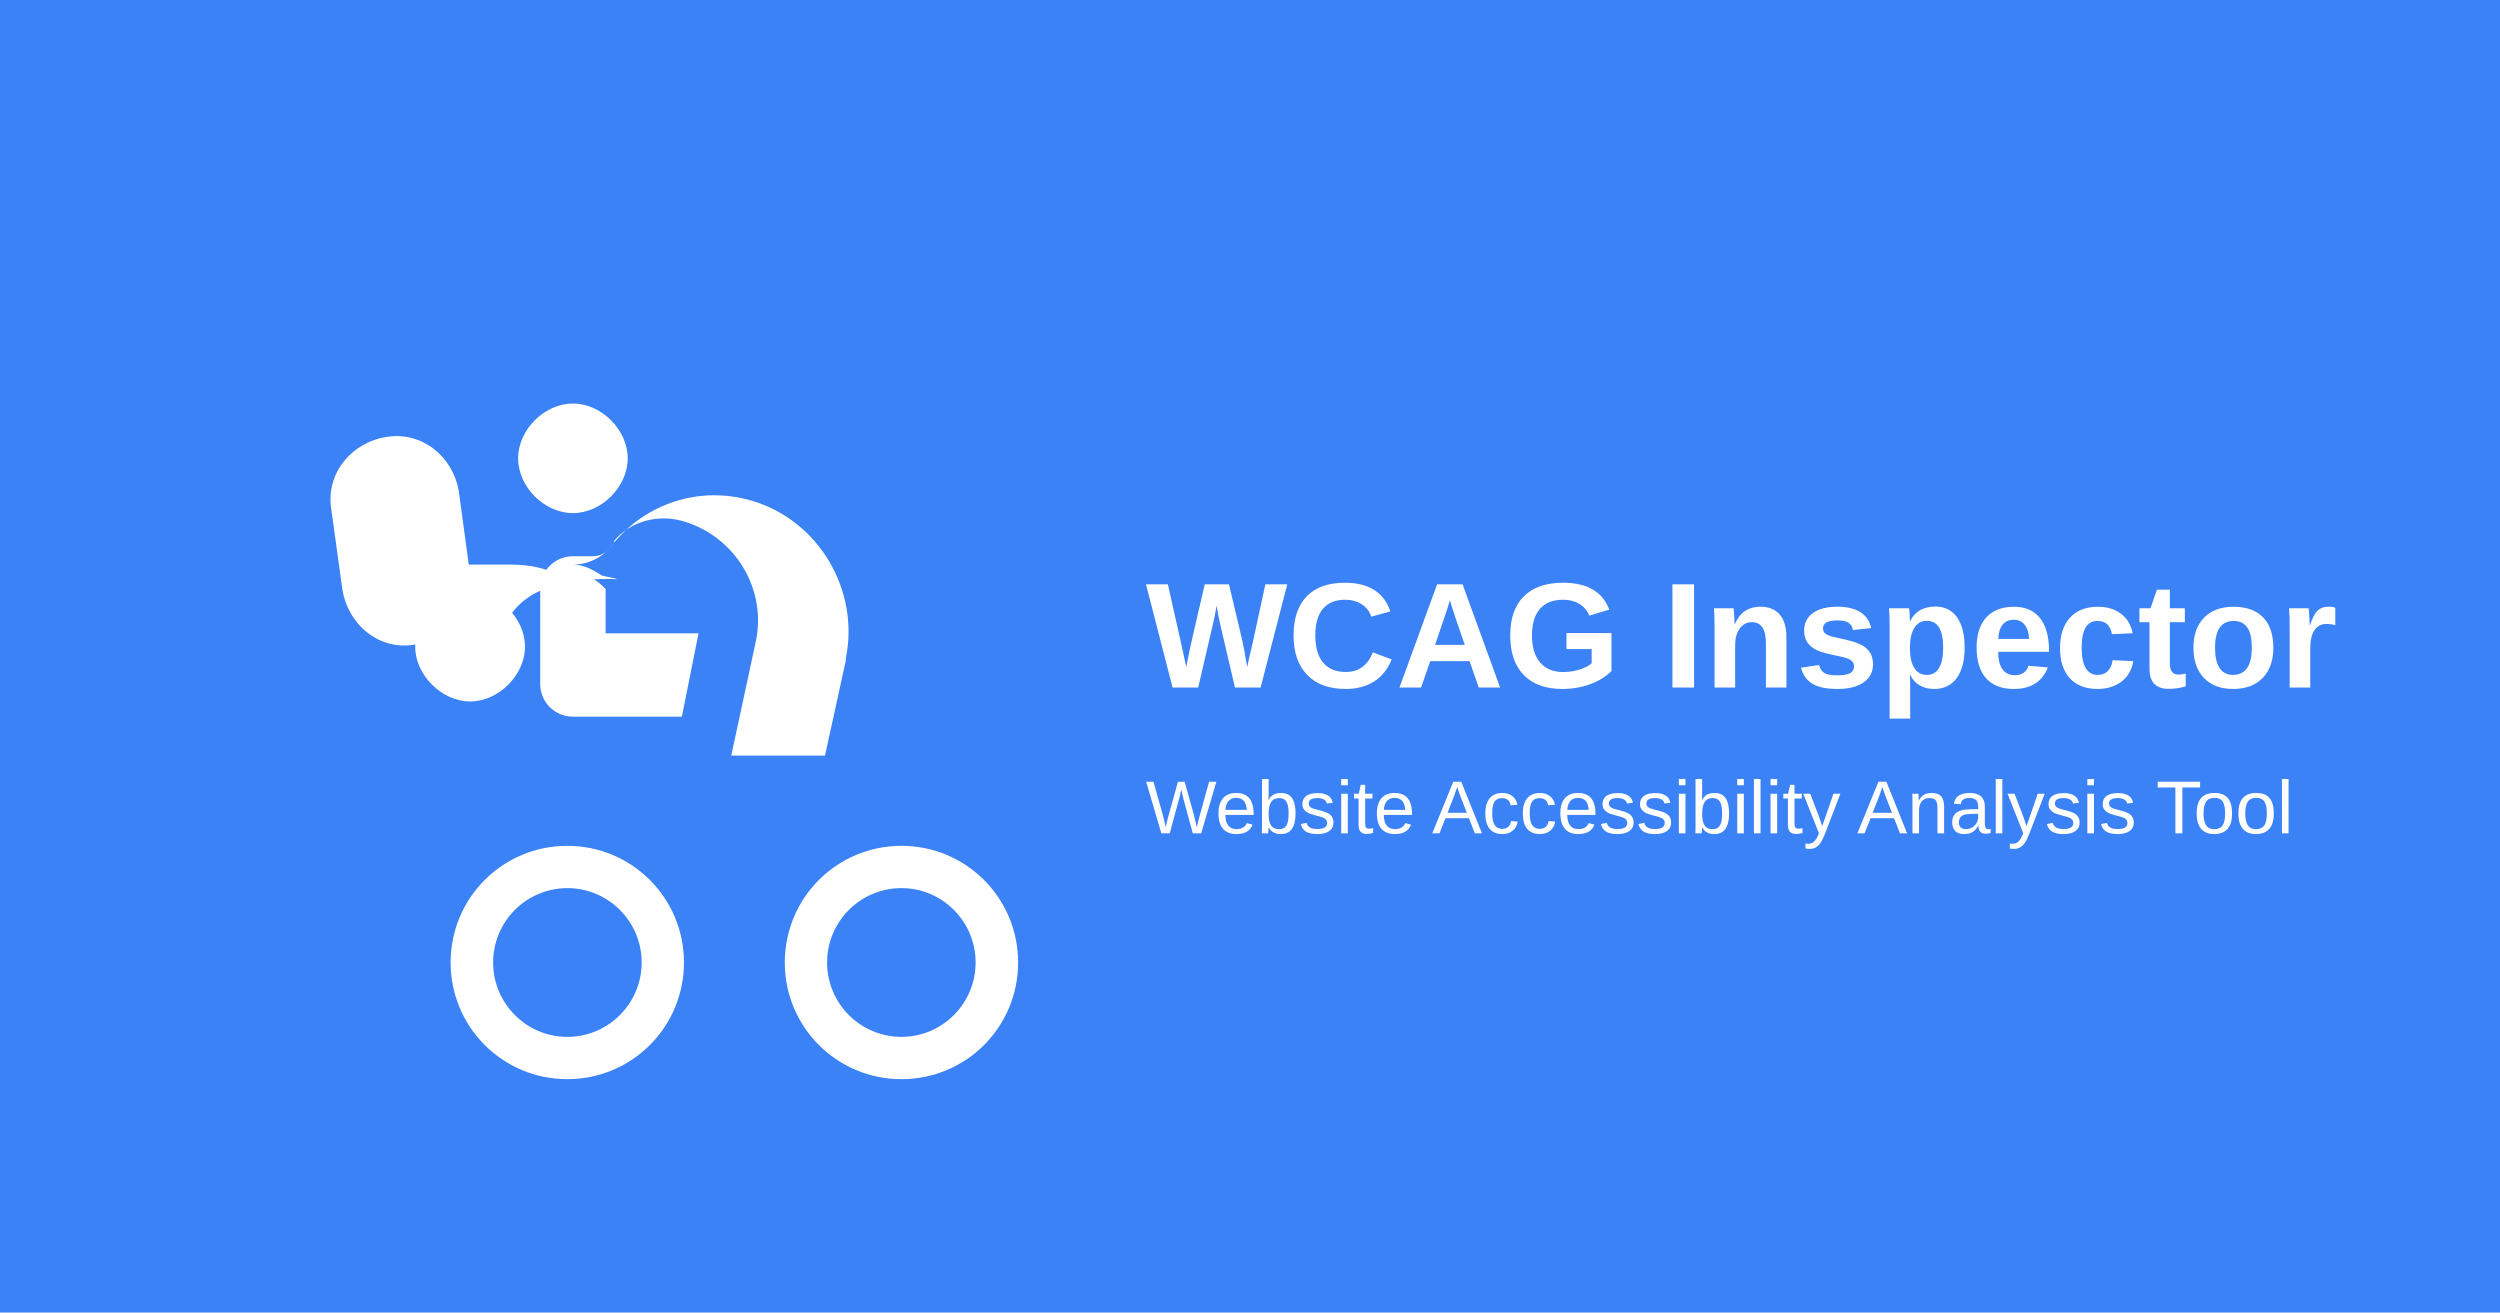
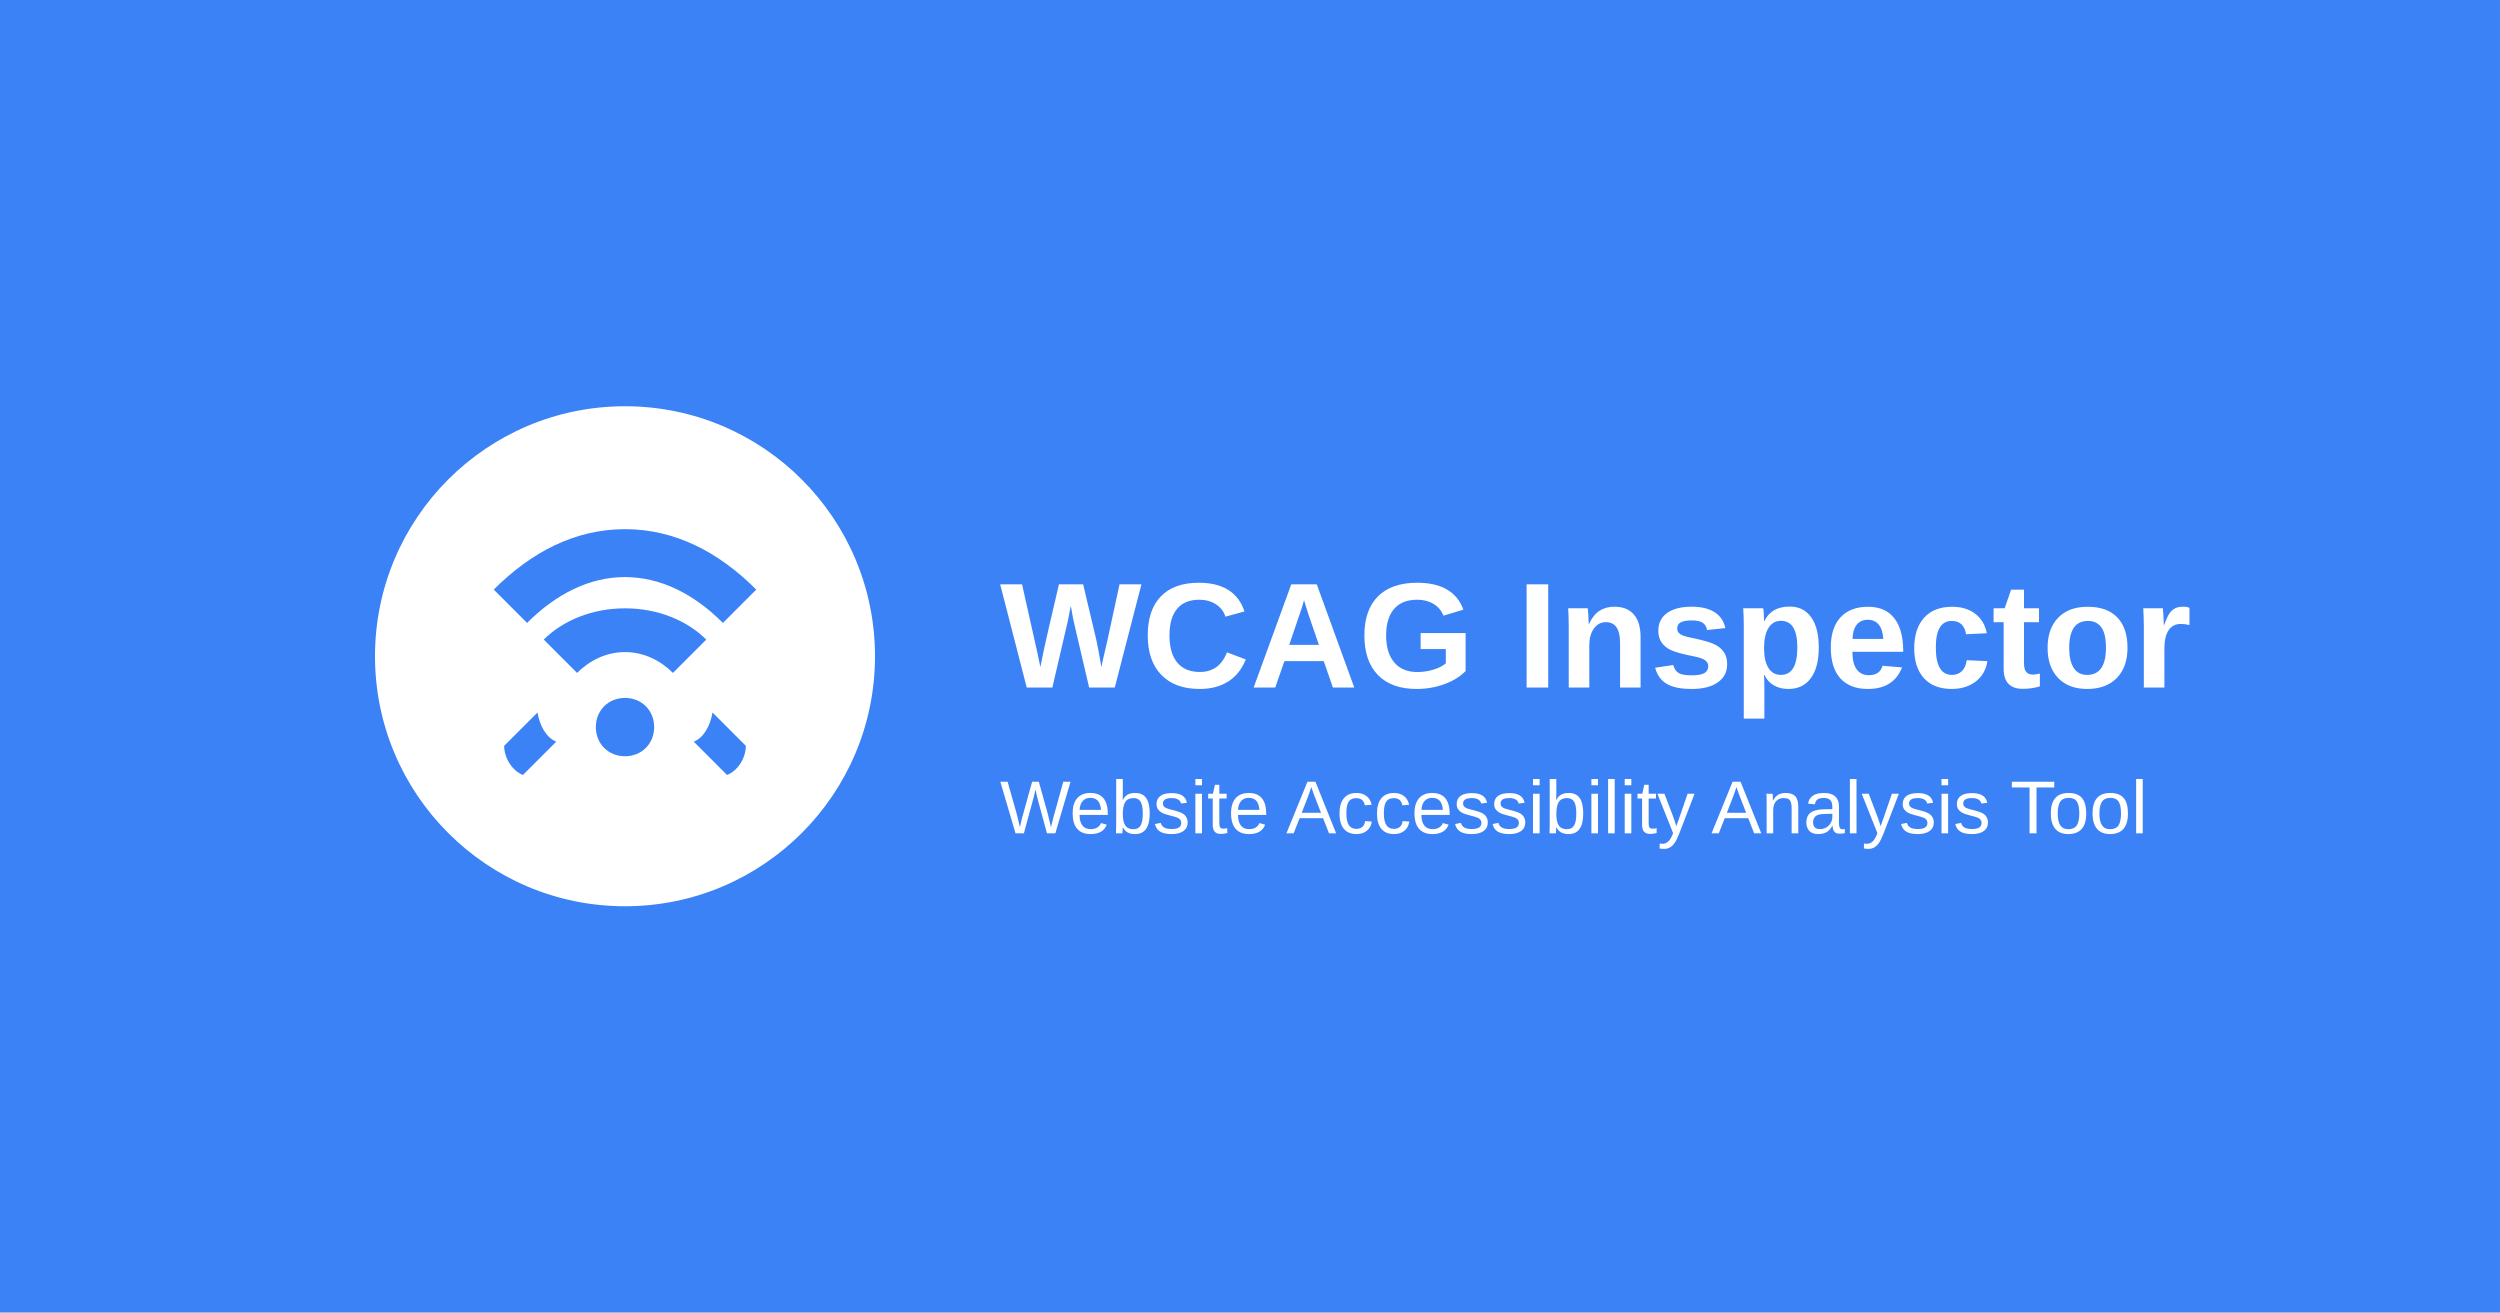
<svg xmlns="http://www.w3.org/2000/svg" width="1200" height="630" viewBox="0 0 1200 630" fill="none">
  <rect width="1200" height="630" fill="#3B82F6" />
-   <path d="M252 310.4C252 296.7 239.3 284 225.7 284C212 284 199.3 296.7 199.3 310.4C199.3 324 212 336.7 225.7 336.7C239.3 336.7 252 324 252 310.4Z" fill="white" />
-   <path d="M301.3 220C301.3 233.7 288.7 246.3 275 246.3C261.3 246.3 248.7 233.7 248.7 220C248.7 206.3 261.3 193.7 275 193.7C288.7 193.7 301.3 206.3 301.3 220Z" fill="white" />
-   <path d="M275 271C283.3 271 290.7 266.7 295 260L294.7 259.7C303 249.7 316.7 246.7 328.3 250.3C353 257.7 368.3 283 362.7 308.3L351 362.7H396L406 317C406 316.7 406 316.3 406 316C412.7 283.3 393 249.7 360.7 240.3C335.7 233 310 241.7 294.3 261L292.7 263C291 265.3 288 267 284.7 267H275C266.3 267 259.3 274 259.3 282.7V328.3C259.3 337 266.3 344 275 344H327.3L335.3 304H290.7V282.7C286.3 278 280.7 275 275 275H266C258.7 271.7 251.3 271 244 271H225L220.3 236.3C217.7 219.3 202.7 207 185.7 209.7C168.7 212.3 156.3 227.3 159 244.3L164.3 282.7C167 300 182.3 312.7 199.7 309.3H239.7C244.3 280.3 275 277.3 296.3 278C294.7 277.3 291.7 277 289 276.3C285 273.7 280.3 271 275 271Z" fill="white" />
-   <path d="M432.7 406C401.7 406 376.7 431 376.7 462C376.7 493 401.7 518 432.7 518C463.7 518 488.7 493 488.7 462C488.7 431 463.7 406 432.7 406ZM432.7 497.7C413 497.7 397 481.7 397 462C397 442.3 413 426.3 432.7 426.3C452.3 426.3 468.3 442.3 468.3 462C468.3 481.7 452.3 497.7 432.7 497.7Z" fill="white" />
-   <path d="M272.3 406C241.3 406 216.3 431 216.3 462C216.3 493 241.3 518 272.3 518C303.3 518 328.3 493 328.3 462C328.3 431 303.3 406 272.3 406ZM272.3 497.7C252.7 497.7 236.7 481.7 236.7 462C236.7 442.3 252.7 426.3 272.3 426.3C292 426.3 308 442.3 308 462C308 481.7 292 497.7 272.3 497.7Z" fill="white" />
-   <text x="550" y="330" font-family="Arial, sans-serif" font-size="72" font-weight="bold" fill="white">WCAG Inspector</text>
-   <text x="550" y="400" font-family="Arial, sans-serif" font-size="36" fill="white">Website Accessibility Analysis Tool</text>
+   <circle cx="300" cy="315" r="120" fill="white" />
+   <path d="M300 363C292 363 286 357 286 349C286 341 292 335 300 335C308 335 314 341 314 349C314 357 308 363 300 363Z" fill="#3B82F6" />
+   <path d="M339 307L323 323C317 317 309 313 300 313C291 313 283 317 277 323L261 307C270 298 284 292 300 292C316 292 330 298 339 307Z" fill="#3B82F6" />
+   <path d="M363 283L347 299C333 285 317 277 300 277C283 277 267 285 253 299L237 283C255 265 276 254 300 254C324 254 345 265 363 283Z" fill="#3B82F6" />
+   <path d="M342 342L358 358C358 358 358 358 358 358C358 364 354 370 349 372L333 356C338 354 341 348 342 342Z" fill="#3B82F6" />
+   <path d="M258 342C259 348 262 354 267 356L251 372C246 370 242 364 242 358C242 358 242 358 242 358L258 342Z" fill="#3B82F6" />
+   <text x="480" y="330" font-family="Arial, sans-serif" font-size="72" font-weight="bold" fill="white">WCAG Inspector</text>
+   <text x="480" y="400" font-family="Arial, sans-serif" font-size="36" fill="white">Website Accessibility Analysis Tool</text>
</svg>
